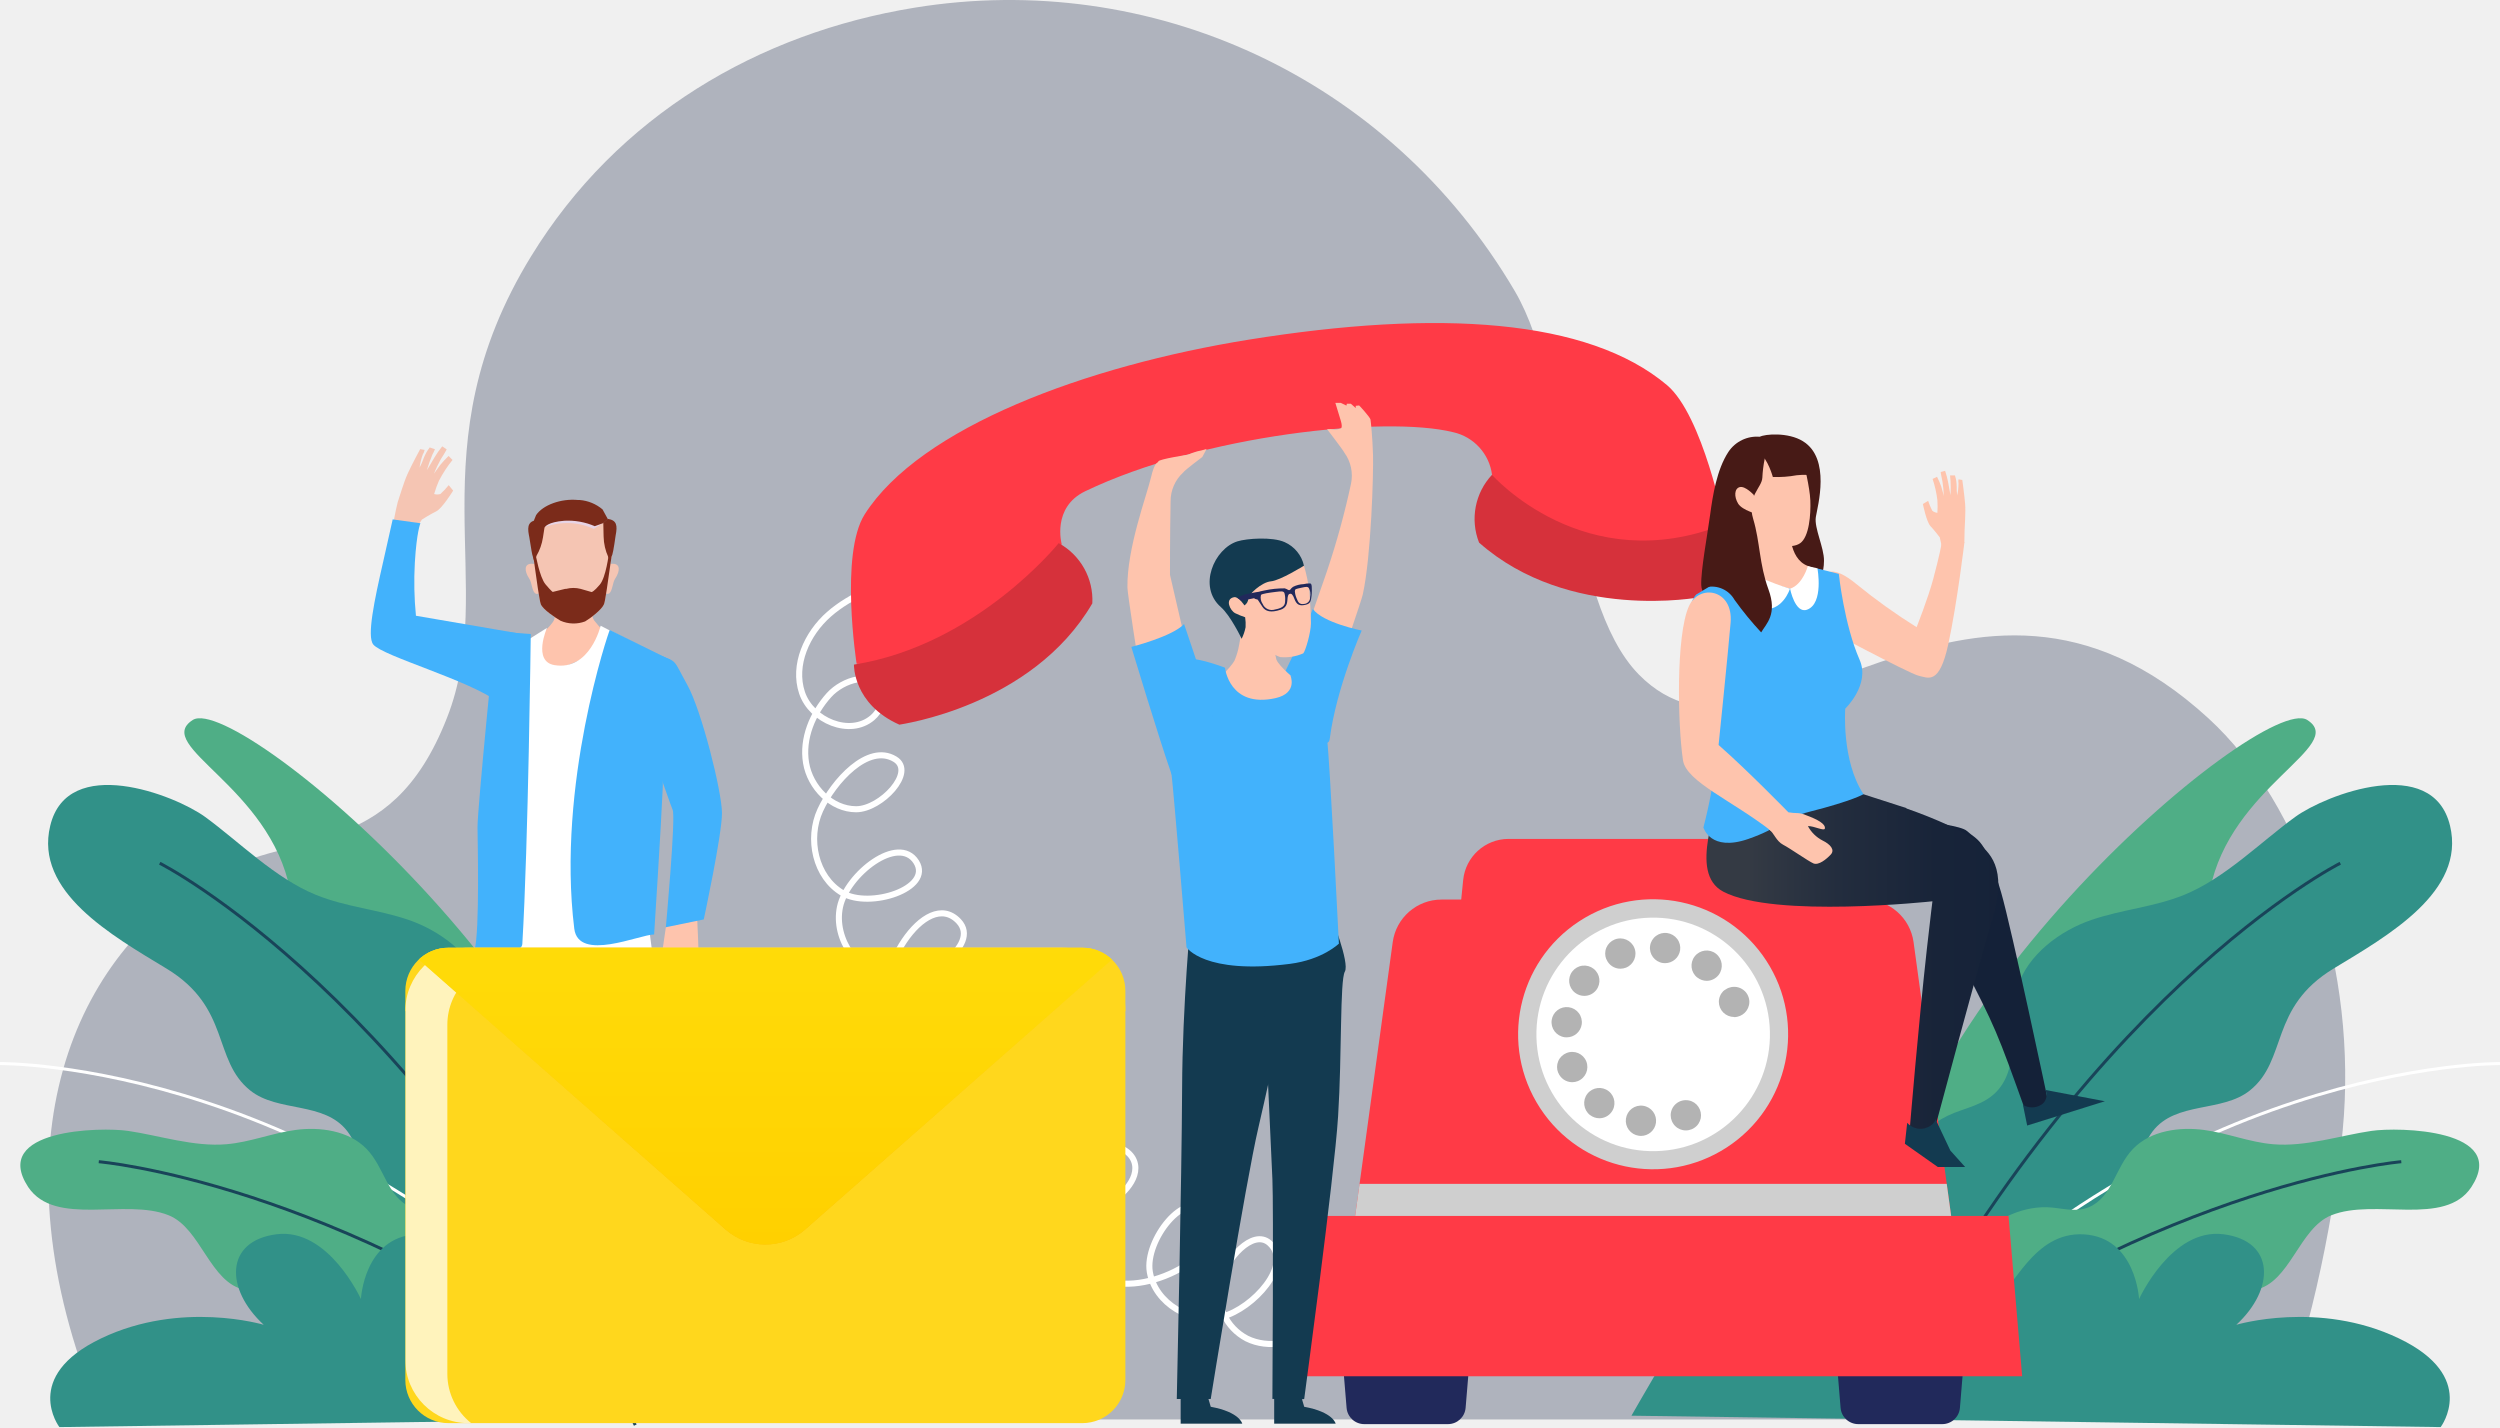
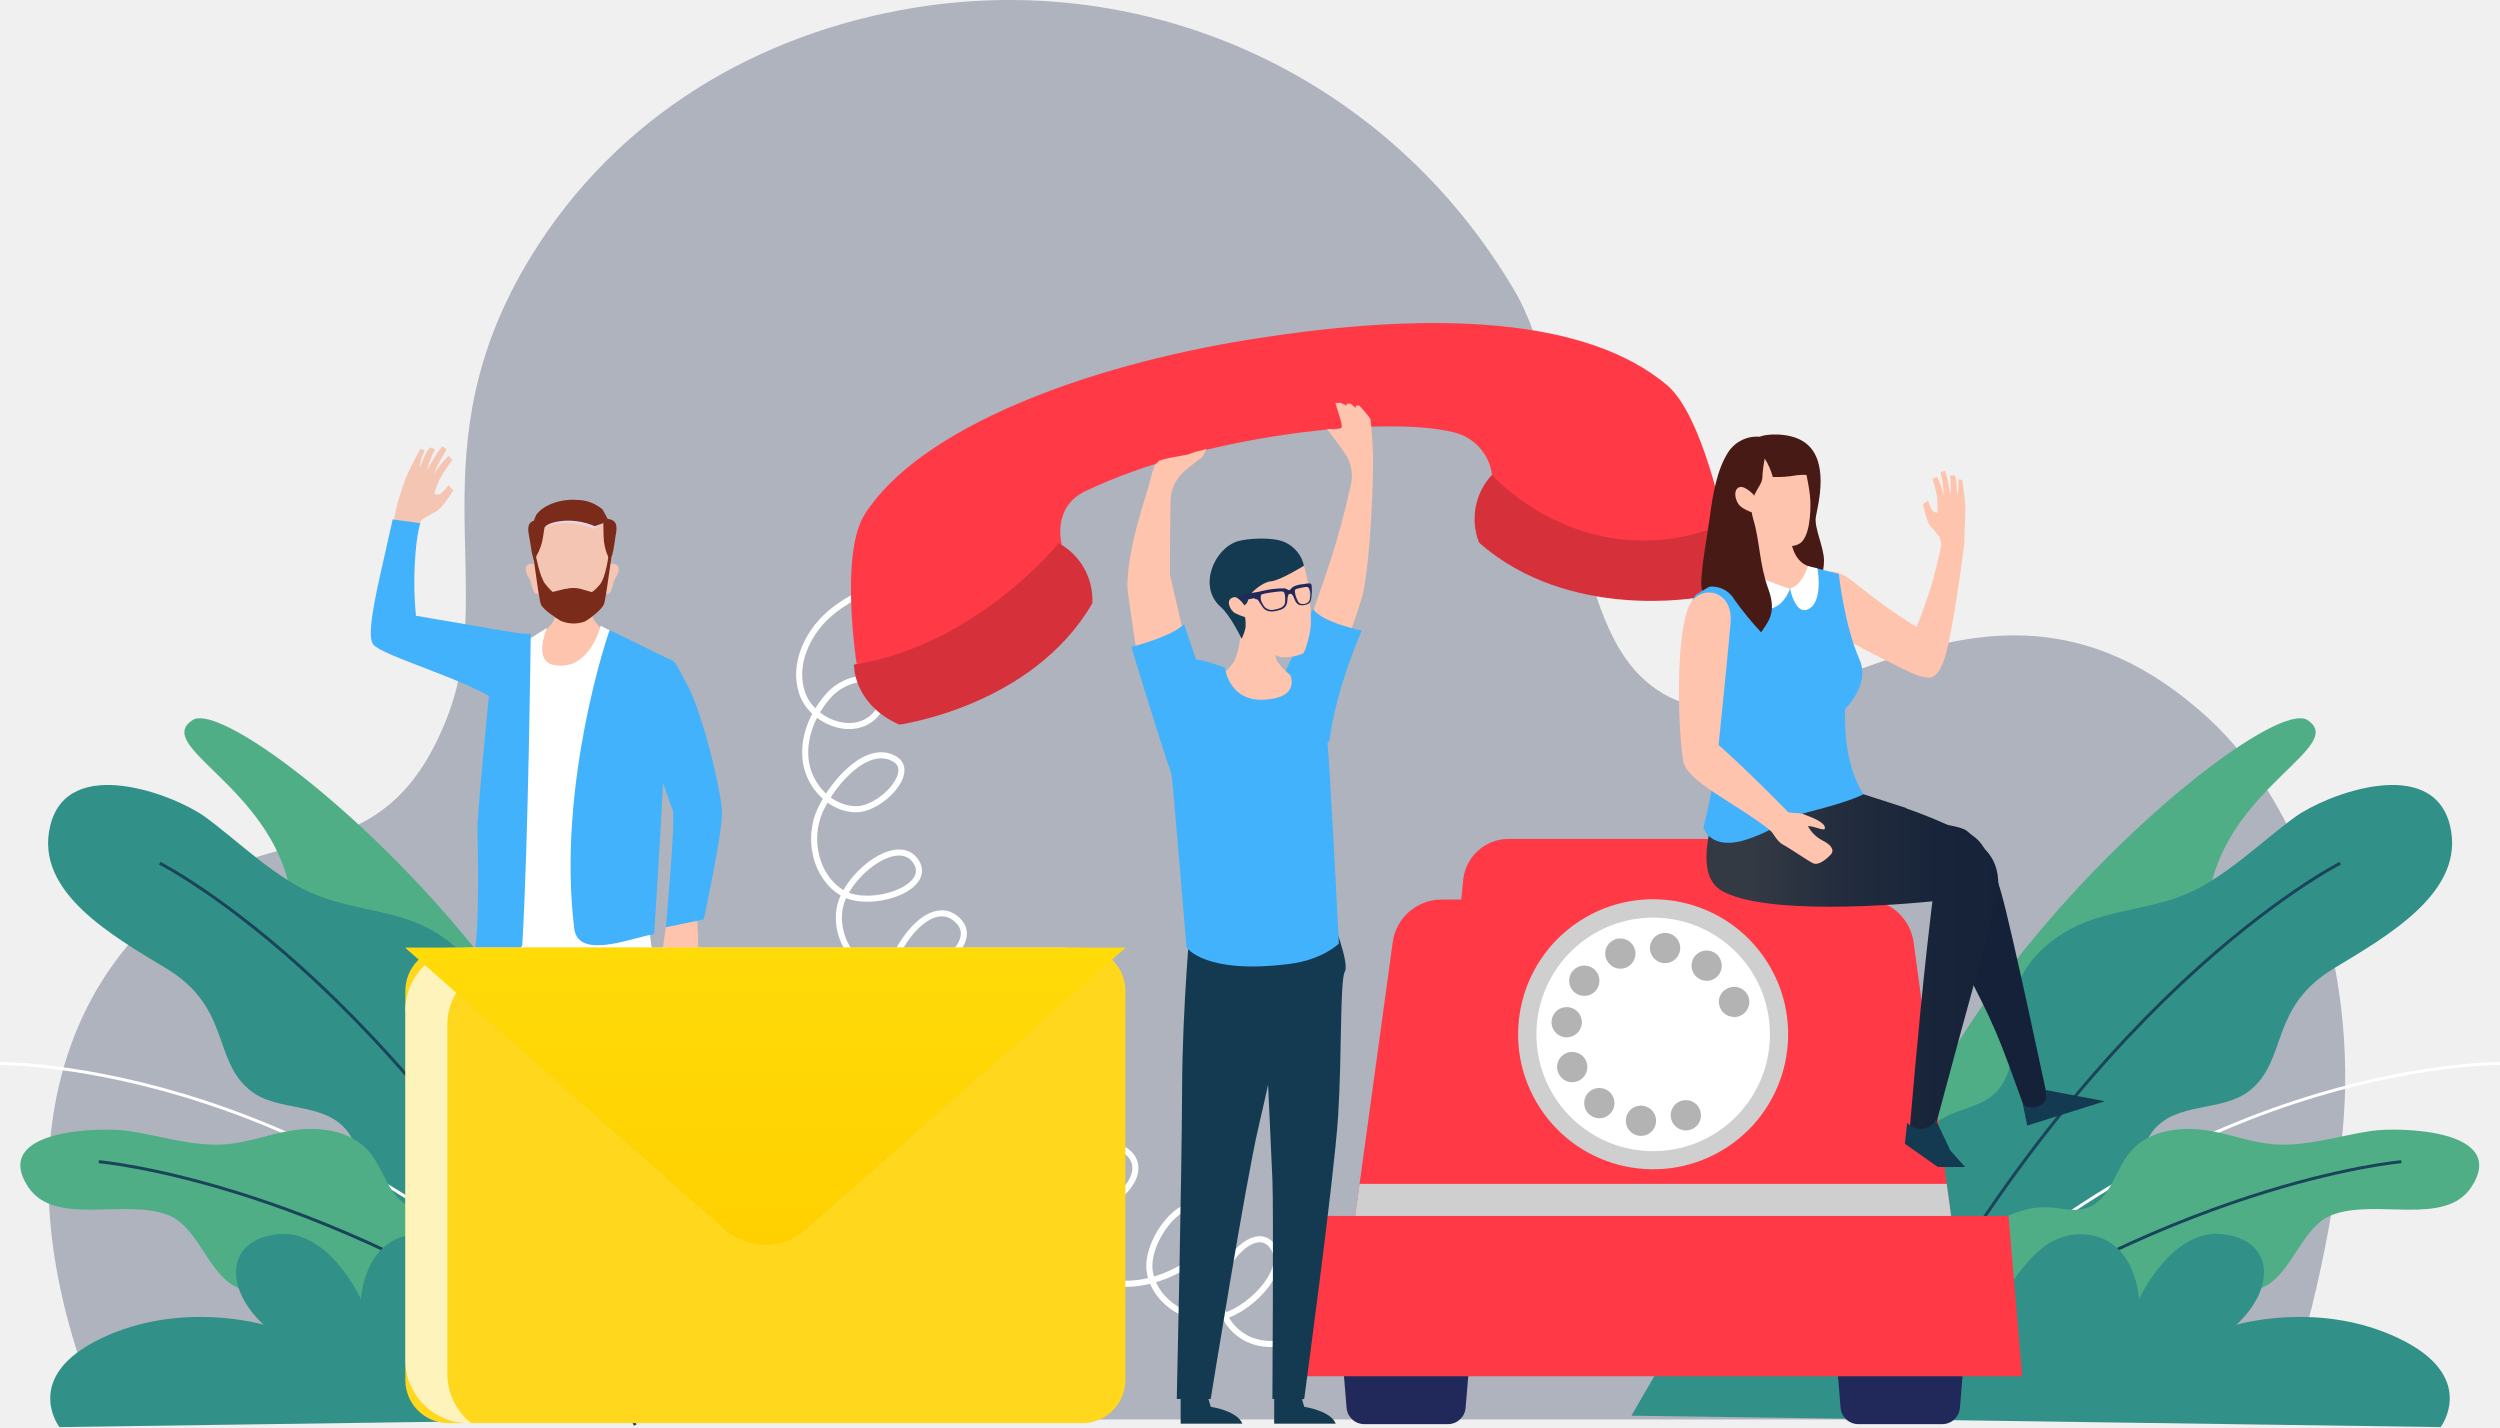
<svg xmlns="http://www.w3.org/2000/svg" xmlns:xlink="http://www.w3.org/1999/xlink" width="824.011" height="470.378" viewBox="0 0 824.011 470.378">
  <defs>
-     <clipPath id="clip-path">
+     <clipPath id="clipPath">
      <rect id="Rectangle_1181" data-name="Rectangle 1181" width="237.33" height="156.699" rx="14.22" fill="none" />
    </clipPath>
    <radialGradient id="radial-gradient" cx="0.109" cy="0.359" r="0.627" gradientTransform="translate(0.159) scale(0.683 1)" gradientUnits="objectBoundingBox">
      <stop offset="0" stop-color="#fff" />
      <stop offset="1" stop-color="#fff" stopOpacity="0" />
    </radialGradient>
    <linearGradient id="linear-gradient" x1="0.5" x2="0.5" y2="1" gradientUnits="objectBoundingBox">
      <stop offset="0" stop-color="#ffd71d" />
      <stop offset="1" stop-color="#feb200" />
    </linearGradient>
    <linearGradient id="linear-gradient-2" x1="-0.694" y1="0.5" x2="0.308" y2="0.5" gradientUnits="objectBoundingBox">
      <stop offset="0" stop-color="#343a44" />
      <stop offset="0.3" stop-color="#232d3e" />
      <stop offset="0.64" stop-color="#182439" />
      <stop offset="1" stop-color="#142138" />
    </linearGradient>
    <linearGradient id="linear-gradient-3" x1="0.15" y1="0.499" x2="1.15" y2="0.499" xlink:href="#linear-gradient-2" />
  </defs>
  <g id="Group_1303" data-name="Group 1303" transform="translate(-493.881 -339.334)">
    <path id="Path_2545" data-name="Path 2545" d="M83.919,290.836c-44.995,28.3-68.552,92.051-32.17,177.025H768.388c12.166-30.781,19.434-71.228,21.729-95.3,4.986-52.511-12.868-107.069-44.337-135.876-79.636-72.91-145.834,28.368-187.714-14.418-24.172-24.713-21.934-94.04-40.783-126.24C475.55,24.977,396.966-10.059,319.479,2.516,267.934,10.881,221.418,38.167,193.05,84.4c-38.853,63.229-10.558,108.517-27.784,152.224C146.213,285.265,113.984,271.987,83.919,290.836Z" transform="translate(475.931 339.336)" fill="#afb3bd" />
    <path id="Path_2546" data-name="Path 2546" d="M111.848,132.873c-.1.409,6.536-3.729,6.536-3.729l2.808-4.387s2.749-1.769,4.723-2.72,5.586-6.844,5.586-6.844l-1.462-1.8a23.907,23.907,0,0,1-2.749,2.925,3.539,3.539,0,0,1-2.062,0,36.453,36.453,0,0,1,1.594-4.387,40.489,40.489,0,0,1,4.46-6.829l-1.272-1.331a34.521,34.521,0,0,0-2.734,2.925c-.731.965-2.12,2.925-2.12,2.925a40.577,40.577,0,0,1,2.34-4.884c.907-1.331,1.872-3.129,1.872-3.129L127.9,100.6a33.172,33.172,0,0,0-2.574,3.685c-.877,1.579-2.5,4.182-2.5,4.182a51.071,51.071,0,0,1,1.842-5.162,16.8,16.8,0,0,0,.834-1.74l-1.725-.6a14.112,14.112,0,0,0-2.033,3.656,21.088,21.088,0,0,1-1.316,3.012,19.933,19.933,0,0,1,1.082-4.387,3.832,3.832,0,0,0,.585-1.462l-1.462-.263s-2.691,4.957-4.094,8.028-2.53,7.224-3.319,9.461a86.578,86.578,0,0,0-1.842,9.9Z" transform="translate(511.743 385.844)" fill="#f5c5b3" />
    <path id="Path_2547" data-name="Path 2547" d="M155.525,154.68l-34.071-5.849a113.459,113.459,0,0,1-.366-17.46c.6-10.236,1.842-13.029,1.842-13.029l-9.139-1.272s-1.8,8.028-3.1,13.8c-2.925,12.8-5.484,24.786-3.29,27.447,3.173,3.875,31.527,11.7,41.222,19.01C154.457,181.732,154.121,167.709,155.525,154.68Z" transform="translate(509.523 393.458)" fill="#42b2fc" />
    <path id="Path_2548" data-name="Path 2548" d="M173.626,212.317,171.9,224.1l3.553,8.072,2.6-3.524.6-6.58,3.846.585,1.886-2.369-.161-4.943L183.6,201.92Z" transform="translate(539.721 432.683)" fill="#fec4ad" />
    <path id="Path_2549" data-name="Path 2549" d="M175,147.78c-2.617-.965-11.187-.336-11.187-.336s-.8,9.154,2.676,16.217,12.093,32.785,13.161,35.212S177.4,237.55,177.4,237.55l12.5-2.574s6.039-28,6-35.095-6.712-33.764-11.45-42.26S181.378,150.134,175,147.78Z" transform="translate(535.947 407.406)" fill="#42b2fc" />
    <path id="Path_2550" data-name="Path 2550" d="M163.856,129.7s-2.749,12.079-.585,14.886c1.258,1.638,6.61,7.5,6.61,7.5s-17.723,9.359-22.943,9.359-3.378-10.441-3.378-10.441,5.674-4.5,6.522-6.77a50.667,50.667,0,0,0,1.316-8.774Z" transform="translate(526.474 399.297)" fill="#fec4ad" />
    <path id="Path_2551" data-name="Path 2551" d="M158.856,131.355s-.19-4.387,3.48-4.285c2.354,0,2.544,2.223.7,5-.76,1.17-.848,3.817-1.8,4.679s-2.135-.57-2.5-1.3A8.774,8.774,0,0,1,158.856,131.355Z" transform="translate(533.55 398.08)" fill="#f5c5b3" />
    <path id="Path_2552" data-name="Path 2552" d="M146.9,131.355s.2-4.387-3.48-4.285c-2.354,0-2.53,2.223-.7,5,.775,1.17.848,3.817,1.813,4.679s2.135-.57,2.486-1.3a8.773,8.773,0,0,0-.117-4.094Z" transform="translate(525.661 398.08)" fill="#f5c5b3" />
    <path id="Path_2553" data-name="Path 2553" d="M169.922,126.113a42.614,42.614,0,0,1-.746,4.475c-.088.512-.19,1.1-.278,1.769-.76,5.279-1.725,12.459-2.15,13.526-.687,1.769-4.46,4.65-6.244,5.7a10.763,10.763,0,0,1-8.086-.219c-1.784-1.053-5.849-3.714-6.522-5.484-.424-1.1-1.462-8.481-2.193-13.848-.088-.614-.175-1.141-.263-1.609a42.713,42.713,0,0,1-.717-4.314c-.278-4.46,4.738-10.953,13.6-10.953C166.793,115.16,170.2,121.653,169.922,126.113Z" transform="translate(526.228 392.575)" fill="#f5c5b3" />
    <path id="Path_2554" data-name="Path 2554" d="M145.75,119.994a21.159,21.159,0,0,1,16.217.585l3.129-1.989a25.619,25.619,0,0,0-11.1-2.34C147.446,116.309,145.75,119.994,145.75,119.994Z" transform="translate(527.633 393.078)" fill="#e8d4e5" />
    <path id="Path_2555" data-name="Path 2555" d="M168.946,126.1c-.088.512-.19,1.1-.278,1.769-.76,5.279-1.725,12.459-2.15,13.526-.687,1.769-4.46,4.65-6.244,5.7a10.763,10.763,0,0,1-8.086-.219c-1.784-1.053-5.849-3.714-6.522-5.484-.424-1.1-1.462-8.481-2.193-13.848-.088-.614-.175-1.141-.263-1.608l.731-1.067s1.3,7.648,3.3,10.017,2.369,2.486,2.369,2.486l4.094-1.009h.322a9.564,9.564,0,0,1,4.767,0l.249.073.307.088,3.085.892s.731-.1,2.72-2.486,2.925-10.017,2.925-10.017Z" transform="translate(526.458 397.064)" fill="#7b2b1a" />
    <path id="Path_2556" data-name="Path 2556" d="M163.045,122.434c0,.146-.76,5.352-1.053,6.185-.453,1.258-.79,2.164-.79,2.164l-.541-1.155a17.3,17.3,0,0,1-1.579-6.887l-.1-4.475,1.462-1.316C163.4,117.389,163.718,119.085,163.045,122.434Z" transform="translate(533.749 393.402)" fill="#7b2b1a" />
    <path id="Path_2557" data-name="Path 2557" d="M147.632,118.393h0L146.915,123a17.224,17.224,0,0,1-2.135,6.054v.1l-.8,1.462s-.249-.819-.585-1.974c-.234-.848-.848-5.206-.994-5.849a3.584,3.584,0,0,0-.117-.57c-.629-3.261,0-4.635,2.925-5.074Z" transform="translate(525.926 393.495)" fill="#7b2b1a" />
    <path id="Path_2558" data-name="Path 2558" d="M167.827,119.015l-1.462,1.316-2.837,1.024a22.285,22.285,0,0,0-9.973-1.8c-5.674.439-6.449,2.076-6.536,2.179h0l-.585-.132-2.793-.6-.57-.132a18.605,18.605,0,0,1,1.111-3.159c2.237-3.363,8.306-5.542,13.833-4.986h.556a13.307,13.307,0,0,1,7.516,3.1Z" transform="translate(526.394 391.411)" fill="#7b2b1a" />
    <path id="Path_2559" data-name="Path 2559" d="M176.167,312.84v11.055H154.92s.79-3.992,10.865-5.849l1.462-5.206Z" transform="translate(531.872 483.961)" fill="#133a50" />
    <path id="Path_2560" data-name="Path 2560" d="M154.072,312.84v11.055H132.81s.8-3.992,10.879-5.849l1.462-5.206Z" transform="translate(521.65 483.961)" fill="#133a50" />
    <path id="Path_2561" data-name="Path 2561" d="M179.362,200.29s2.925,35.607,3.071,64.648S184.26,367.4,184.26,367.4h-11.7s-12.093-70.512-16.48-89.2-15.822-77.575-15.822-77.575Z" transform="translate(525.094 431.93)" fill="#133a50" />
    <path id="Path_2562" data-name="Path 2562" d="M158.413,238.483s-2.208,44.249-2.647,52.964,0,75.864,0,75.864-10.982.307-10.982,0-10.368-71.506-11.7-92.972-.556-46.925-2.34-49.893,4.811-24.055,4.811-24.055l15.559,4.138Z" transform="translate(520.555 431.976)" fill="#133a50" />
    <path id="Path_2563" data-name="Path 2563" d="M152.3,141.742s-4.869,11.055,2.471,12.283c11.7,1.93,15.208-12.985,15.208-12.985l12.854,6.624s-.249,80.017,4.811,104.451c2.925,14.184-45.872,7.428-53.037-5.162-6.2-10.894,11.7-101.439,11.7-101.439Z" transform="translate(521.876 404.539)" fill="#fff" />
    <path id="Path_2564" data-name="Path 2564" d="M164.522,142c-.351.483-17.547,50.946-11.7,98.441,1.375,11.07,21.569,1.916,26.321,1.916,0,0,2.3-35.446,2.851-48.621s-5.718-17.547-5.162-23.967,7.575-17.957,7.575-17.957Z" transform="translate(530.341 404.983)" fill="#42b2fc" />
    <path id="Path_2565" data-name="Path 2565" d="M145.709,245.309c1.974-33.019,2.778-102.126,2.778-102.126l-11.7-.863s-5.849,57.965-5.849,64.546c0,2.632.79,34.452-.98,40.418C133.879,247.868,145.475,249.287,145.709,245.309Z" transform="translate(520.332 405.131)" fill="#42b2fc" />
    <path id="Path_2566" data-name="Path 2566" d="M238.768,129.7c-9.154,3.129-18.542,6.419-25.809,12.8s-11.947,16.714-8.876,25.883,15.793,14.506,23.163,8.247c2.647-2.237,4.284-6.1,2.925-9.271-2.808-6.259-12.6-3.334-17.2,1.784-5.44,6.054-8.905,14.345-7.56,22.373s8.364,15.252,16.509,15.252,19.756-12.3,12.78-16.509c-8.847-5.352-20.238,7.311-24.6,16.772s-1.623,22.081,7.311,27.359,29.787-1.462,24.318-10.236c-5.849-9.286-22.87,4.094-25.137,14.8s6.1,22.417,16.963,23.733,29.655-11.04,22.139-19.01c-10.85-11.464-28.953,17.752-23.733,32.668s26.818,20.838,38.926,10.7c2.267-1.9,4.314-4.621,3.89-7.56-.687-4.869-7.311-6.244-12.049-4.679-12.2,4.065-17.708,21.145-10.236,31.585s25.458,10.631,33.179.351a8.774,8.774,0,0,0,2.135-6.96c-.76-3.422-4.811-5.352-8.247-4.709a13.468,13.468,0,0,0-8.174,6.142c-6.96,10.309-4.621,25.795,5.089,33.633s25.327,6.712,33.881-2.31c2.237-2.354,4.08-5.513,3.48-8.7-.673-3.685-4.606-6.156-8.364-6.054a14.623,14.623,0,0,0-9.783,4.928c-10.909,11.347-6.244,33.3,8.35,39.2s43.532-10.368,33.282-22.329c-6.844-7.984-20.34,9.286-18.615,19.668s13.658,17.43,23.835,14.769,23.5-17.226,15.647-24.245c-5.557-4.943-14.623,5.513-16.275,12.751a17.065,17.065,0,0,0,8.774,18.7c7.18,3.539,15.983,1.462,22.9-2.632s12.649-9.827,19.3-14.287a60.451,60.451,0,0,1,46.135-8.642" transform="translate(554.156 399.297)" fill="none" stroke="#fff" stroke-miterlimit="10" stroke-width="2" />
    <path id="Path_2567" data-name="Path 2567" d="M587.994,162.458c-14.813-9.446-146.843,101.849-142,189.791,0,0,25.707-34.715,48.109-51.633s24.581-34.627,24.537-52.16,33.472-10.236,37.245-29.743C562.55,184.29,601.33,170.969,587.994,162.458Z" transform="translate(666.371 414.18)" fill="#4fae86" />
    <path id="Path_2568" data-name="Path 2568" d="M597.039,237.438c-21.32,12.912-15.047,30.138-27.623,40.2-9.154,7.311-24.406,3.495-32.024,13.453-8.569,11.23,1.185,26.672,1.9,40.213.994,18.688-15.676,32.7-32.609,38.385-19.682,6.595-45.141,4.533-55.9-15.032-12.707-23.089-3.2-57.892,19.1-68.728,5.425-2.632,12.3-3.349,16.729-8.671,7.458-9.008,2.676-21.934,6.127-33.4,3.378-11.157,14.4-19.01,24.566-22.475s20.472-4.182,30.445-8.218c13.526-5.5,25.371-17.547,36.63-25.707,10.046-7.311,45.331-20.881,51.034,2.925C640.63,212.126,614.952,226.588,597.039,237.438Z" transform="translate(666.013 421.132)" fill="#319188" />
    <path id="Path_2569" data-name="Path 2569" d="M599.878,194.57s-87.1,43.719-156.578,184.568" transform="translate(665.367 429.285)" fill="none" stroke="#194459" stroke-miterlimit="10" stroke-width="1" />
    <path id="Path_2570" data-name="Path 2570" d="M651.387,239.73s-112.1-1.243-205.247,105.607" transform="translate(666.5 450.162)" fill="none" stroke="#fff" stroke-miterlimit="10" stroke-width="1" />
    <path id="Path_2571" data-name="Path 2571" d="M588.982,282.919c-10.689,4.27-13.585,22.285-25.093,24.566-8.364,1.667-17.3-5.747-25.473-1.9-9.227,4.387-7.6,17.328-11.362,26.16-5.206,12.2-20.677,15.661-33.706,13.731-15.12-2.223-31.381-11.845-32.39-27.783-1.185-18.82,16.085-37.815,34.261-37.42,4.387.088,9.212,1.886,13.819,0,7.779-3.29,8.657-13.073,14.55-19.215s15.529-7.311,23.4-6.259,14.93,4.036,22.783,4.709c10.7.936,22.358-2.925,32.375-4.387,8.949-1.331,45.507-.629,32.975,18.513C626.416,286.852,603.21,277.186,588.982,282.919Z" transform="translate(673.324 456.969)" fill="#4fae86" />
    <path id="Path_2572" data-name="Path 2572" d="M617.5,261.85s-77.867,6.624-168.427,73.714" transform="translate(667.854 460.388)" fill="none" stroke="#194459" stroke-miterlimit="10" stroke-width="1" />
    <path id="Path_2573" data-name="Path 2573" d="M390.73,338.052s17.723-31.015,20.6-34.218c18.235-20.18,42.406-20.4,67.031-15.31,7.121,1.462,25.97,11.391,32.814,10.017,5.337-1.068,11.7-21.32,28.778-20.253s18.089,21.32,18.089,21.32,10.7-23.528,27.784-21.364,17.065,18.059,4.27,29.845c0,0,27.184-8.16,53.564,4.475s13.789,29.246,13.789,29.246Z" transform="translate(640.884 467.902)" fill="#319188" />
    <path id="Path_2574" data-name="Path 2574" d="M67.326,162.458c14.813-9.446,146.843,101.849,142,189.791,0,0-25.707-34.715-48.109-51.633s-24.6-34.627-24.552-52.16-33.457-10.236-37.23-29.743C92.755,184.29,53.99,170.969,67.326,162.458Z" transform="translate(490.097 414.18)" fill="#4fae86" />
    <path id="Path_2575" data-name="Path 2575" d="M72.84,237.438c21.335,12.912,15.062,30.138,27.637,40.2,9.139,7.311,24.406,3.495,32.01,13.453,8.584,11.23-1.17,26.672-1.886,40.213-.994,18.688,15.676,32.7,32.609,38.385,19.668,6.595,45.126,4.533,55.9-15.032C231.82,331.566,222.3,296.763,200,285.928c-5.41-2.632-12.283-3.349-16.714-8.671-7.472-9.008-2.676-21.934-6.127-33.4-3.378-11.157-14.4-19.01-24.567-22.475s-20.472-4.182-30.445-8.218c-13.526-5.5-25.371-17.547-36.557-25.707-10.046-7.311-45.331-20.881-51.049,2.925C29.249,212.126,54.927,226.588,72.84,237.438Z" transform="translate(475.896 421.132)" fill="#319188" />
    <path id="Path_2576" data-name="Path 2576" d="M59,194.57s87.182,43.869,156.743,185.2" transform="translate(487.529 429.285)" fill="none" stroke="#194459" stroke-miterlimit="10" stroke-width="1" />
    <path id="Path_2577" data-name="Path 2577" d="M23,239.73s112.114-1.243,205.262,105.607" transform="translate(470.887 450.162)" fill="none" stroke="#fff" stroke-miterlimit="10" stroke-width="1" />
    <path id="Path_2578" data-name="Path 2578" d="M76.446,282.919c10.689,4.27,13.585,22.285,25.093,24.566,8.364,1.667,17.3-5.747,25.473-1.9,9.212,4.387,7.589,17.328,11.362,26.16,5.206,12.2,20.662,15.661,33.633,13.731,15.135-2.223,31.381-11.845,32.4-27.783,1.184-18.82-16.085-37.815-34.261-37.42-4.387.088-9.212,1.886-13.819,0-7.794-3.29-8.671-13.073-14.623-19.215s-15.53-7.311-23.4-6.259-14.93,4.036-22.783,4.709c-10.7.936-22.358-2.925-32.39-4.387-8.949-1.331-45.492-.629-32.96,18.513C39.04,286.852,62.232,277.186,76.446,282.919Z" transform="translate(473.007 456.969)" fill="#4fae86" />
    <path id="Path_2579" data-name="Path 2579" d="M45.26,261.85s77.867,6.624,168.412,73.714" transform="translate(481.177 460.388)" fill="none" stroke="#194459" stroke-miterlimit="10" stroke-width="1" />
    <path id="Path_2580" data-name="Path 2580" d="M304.055,338.052s-17.723-31.015-20.618-34.218c-18.22-20.18-42.406-20.4-67.017-15.31-7.121,1.462-25.985,11.391-32.814,10.017-5.337-1.068-11.7-21.32-28.792-20.253s-18.089,21.32-18.089,21.32-10.689-23.528-27.784-21.364-17.05,18.059-4.255,29.845c0,0-27.184-8.16-53.578,4.475S37.333,341.81,37.333,341.81Z" transform="translate(476.119 467.902)" fill="#319188" />
    <path id="Path_2581" data-name="Path 2581" d="M360.517,329.58H332.938a5.849,5.849,0,0,1-5.849-5.367l-1.8-21.773h42.845l-1.813,21.773A5.849,5.849,0,0,1,360.517,329.58Z" transform="translate(610.632 479.153)" fill="#21295b" />
    <path id="Path_2582" data-name="Path 2582" d="M471.867,329.58H444.288a5.849,5.849,0,0,1-5.849-5.367l-1.8-21.773h42.933l-1.8,21.773A5.849,5.849,0,0,1,471.867,329.58Z" transform="translate(662.109 479.153)" fill="#21295b" />
    <path id="Path_2583" data-name="Path 2583" d="M527.218,319.889H327.25L341.39,216.8a16.231,16.231,0,0,1,16.085-14.038h139.5A16.261,16.261,0,0,1,513.063,216.8Z" transform="translate(611.539 433.072)" fill="#ff3a46" />
    <path id="Path_2584" data-name="Path 2584" d="M491.7,306.2h-146l10.382-103.559A15.047,15.047,0,0,1,371,189.09h95.341a15.062,15.062,0,0,1,14.989,13.558Z" transform="translate(620.067 426.752)" fill="#ff3a46" />
    <path id="Path_2585" data-name="Path 2585" d="M330.452,266.85l-3.2,23.411H527.218L524,266.85Z" transform="translate(611.539 462.7)" fill="#cfcfcf" />
    <path id="Path_2586" data-name="Path 2586" d="M555.7,326.917H312.45l4.5-52.847H551.2Z" transform="translate(604.696 466.038)" fill="#ff3a46" />
    <circle id="Ellipse_898" data-name="Ellipse 898" cx="44.497" cy="44.497" r="44.497" transform="translate(977.189 667.224) rotate(-33.07)" fill="#cfcfcf" />
    <circle id="Ellipse_899" data-name="Ellipse 899" cx="38.487" cy="38.487" r="38.487" transform="translate(999.397 642.699) rotate(-1.34)" fill="#fff" />
    <path id="Path_2587" data-name="Path 2587" d="M404.586,257.956a4.972,4.972,0,0,1-3.539-1.462,3.423,3.423,0,0,1-.614-.76,4.125,4.125,0,0,1-.468-.863,6.729,6.729,0,0,1-.293-.921,5.731,5.731,0,0,1-.1-.994,5,5,0,0,1,5.981-4.884,4.3,4.3,0,0,1,.936.278,6.852,6.852,0,0,1,.863.453,6.439,6.439,0,0,1,.76.629,5.089,5.089,0,0,1,1.462,3.524,7.626,7.626,0,0,1-.088.994,6.747,6.747,0,0,1-.293.921,6.054,6.054,0,0,1-.453.863,4.576,4.576,0,0,1-.629.76,4.389,4.389,0,0,1-.76.614,3.785,3.785,0,0,1-.863.468,5.275,5.275,0,0,1-.936.278A4.387,4.387,0,0,1,404.586,257.956Z" transform="translate(644.971 453.973)" fill="#b3b3b3" />
    <path id="Path_2588" data-name="Path 2588" d="M401.485,277.138h0a4.986,4.986,0,0,1-4.241-5.645h0a4.972,4.972,0,0,1,5.644-4.241h0a4.986,4.986,0,0,1,4.241,5.644h0a5,5,0,0,1-4.943,4.3h0a3.8,3.8,0,0,1-.7-.059ZM385.4,270.324h0a5.016,5.016,0,0,1-.863-7.034h0a5,5,0,0,1,7-.848h0a4.986,4.986,0,0,1,.863,7h0a4.957,4.957,0,0,1-3.948,1.93h0a5,5,0,0,1-3.027-1.053Zm-10.5-13.965a4.972,4.972,0,0,1,2.764-6.493h0a5,5,0,0,1,6.507,2.749h0a5.016,5.016,0,0,1-2.778,6.507h0a4.958,4.958,0,0,1-1.872.366h0a4.972,4.972,0,0,1-4.592-3.129Zm2.12-11.7a4.986,4.986,0,0,1-4.255-5.644h0a4.986,4.986,0,0,1,5.644-4.241h0a4.987,4.987,0,0,1,4.255,5.644h0a5,5,0,0,1-4.943,4.285h0a5.484,5.484,0,0,1-.673-.029Zm3.422-14.681a5,5,0,0,1-.877-7h0a4.987,4.987,0,0,1,7.019-.877h0a5,5,0,0,1,.863,7.019h0a4.986,4.986,0,0,1-3.934,1.916h0A4.943,4.943,0,0,1,380.443,229.979Zm40.33-4.972a4.986,4.986,0,0,1-.863-7h0a4.986,4.986,0,0,1,7-.877h0a5.016,5.016,0,0,1,.877,7.019h0a5.03,5.03,0,0,1-3.948,1.93h0a5.059,5.059,0,0,1-3.027-1.068Zm-30.006-6.039a4.986,4.986,0,0,1,2.749-6.507h0a5,5,0,0,1,6.507,2.764h0a5,5,0,0,1-2.764,6.507h0a5.177,5.177,0,0,1-1.872.351h0a4.957,4.957,0,0,1-4.577-3.115Zm18.673,1.243a5,5,0,0,1-4.241-5.644h0a4.986,4.986,0,0,1,5.644-4.241h0a4.986,4.986,0,0,1,4.255,5.644h0a5.016,5.016,0,0,1-4.943,4.284h0Z" transform="translate(632.557 436.546)" fill="#b3b3b3" />
    <path id="Path_2589" data-name="Path 2589" d="M415.431,232.375a5.267,5.267,0,0,1-.965-.1,5.117,5.117,0,0,1-.95-.292,4.723,4.723,0,0,1-.848-.453,5.389,5.389,0,0,1-.775-.629,5.03,5.03,0,0,1-1.462-3.524,4.458,4.458,0,0,1,.1-.98,4.389,4.389,0,0,1,.293-.936,4.852,4.852,0,0,1,.453-.863,5.175,5.175,0,0,1,.614-.76,4.475,4.475,0,0,1,.833-.57,4.386,4.386,0,0,1,.848-.468,5.09,5.09,0,0,1,.95-.278,5.03,5.03,0,0,1,4.489,1.36,3.862,3.862,0,0,1,.629.76,4.051,4.051,0,0,1,.453.863,4.386,4.386,0,0,1,.293.936,4.471,4.471,0,0,1,.1.98,5.045,5.045,0,0,1-5,5Z" transform="translate(649.992 442.163)" fill="#b3b3b3" />
    <path id="Path_2590" data-name="Path 2590" d="M356.847,129.373A21.32,21.32,0,0,1,361.132,107s36.192,23.4,76.639,16.831c0,0,4.387,12.2-8,23.5C429.771,147.388,386.473,155.592,356.847,129.373Z" transform="translate(624.538 388.803)" fill="#d6313b" />
    <path id="Path_2591" data-name="Path 2591" d="M483.788,93.282c-26.043-21.934-75.381-25.049-137.821-15-53.7,8.642-108.37,28.924-126.62,57.57-8.32,13.044-2.676,49.279-2.676,49.279,49.469,3.1,67.587-39.482,67.587-39.482s-3.319-12.064,7.765-17.4c38.78-18.6,98.895-24.976,121.253-19.463a16.553,16.553,0,0,1,12.839,14.082s30.547,34.686,76.536,16.231C502.652,139.1,495.6,103.255,483.788,93.282Z" transform="translate(559.554 372.997)" fill="#ff3a46" />
    <path id="Path_2592" data-name="Path 2592" d="M294.049,142.278a21.364,21.364,0,0,0-11.084-19.858s-26.994,33.633-67.485,40.038c0,0-.38,12.985,14.974,19.8C230.454,182.184,274.147,176.393,294.049,142.278Z" transform="translate(559.868 395.931)" fill="#d6313b" />
-     <g id="Group_1302" data-name="Group 1302" transform="translate(627.481 651.712)" clip-path="url(#clip-path)">
+     <g id="Group_1302" data-name="Group 1302" transform="translate(627.481 651.712)" clipPath="url(#clipPath)">
      <rect id="Rectangle_1180" data-name="Rectangle 1180" width="237.33" height="156.699" rx="14.22" fill="#ffd71d" />
      <path id="Path_2593" data-name="Path 2593" d="M351.69,234.414A20.794,20.794,0,0,0,330.9,213.62H135.154a20.794,20.794,0,0,0-20.794,20.794l107.683,87.255a17.357,17.357,0,0,0,21.832,0Z" transform="translate(-114.36 -213.62)" fill="#ffd71d" />
      <path id="Path_2594" data-name="Path 2594" d="M128.208,354.165V239.039A20.808,20.808,0,0,1,149,218.231H343.823A20.692,20.692,0,0,0,330.9,213.61H135.154A20.794,20.794,0,0,0,114.36,234.4V349.515a20.794,20.794,0,0,0,20.794,20.809h.921a20.706,20.706,0,0,1-7.867-16.158Z" transform="translate(-114.36 -213.625)" opacity="0.7" fill="url(#radial-gradient)" />
      <path id="Path_2595" data-name="Path 2595" d="M219.908,306.5,114.36,213.62H351.69L246.142,306.5a19.858,19.858,0,0,1-26.233,0Z" transform="translate(-114.36 -213.62)" fill="url(#linear-gradient)" />
      <path id="Path_2596" data-name="Path 2596" d="M219.908,306.5,114.36,213.62H351.69L246.142,306.5a19.858,19.858,0,0,1-26.233,0Z" transform="translate(-114.36 -213.62)" fill="#fd0" opacity="0.7" />
    </g>
    <path id="Path_2597" data-name="Path 2597" d="M328.942,175.608s6.756-19.492,7.224-21.642c2.793-12.663,3.553-40.125,3.378-45.974s-.716-10.967-.834-11.7-3.729-4.694-3.743-4.635a7.546,7.546,0,0,1-1.126.117v.731l-1.608-1.418h-1.316l-.132.614-1.857-.892h-1.8s1.155,3.7,1.813,5.952,0,2.442,0,2.442a4.84,4.84,0,0,1-2,.38,14.111,14.111,0,0,0-2.544-.117s5.44,7.092,5.7,7.75a12.9,12.9,0,0,1,2.193,10.236,263.207,263.207,0,0,1-7.779,28.383c.175-.395-7.311,21.042-7.311,21.042Z" transform="translate(606.892 381.318)" fill="#fec4ad" />
    <path id="Path_2598" data-name="Path 2598" d="M328.027,179.93c2.091-16.407,10.5-35.563,10.5-35.563s-12.839-2.544-16.085-7.107c0,0-4.387,10.806-6.975,16.173-2.808,5.937-6.756,12.415-1.8,15.939S327.31,185.647,328.027,179.93Z" transform="translate(604.167 402.791)" fill="#42b2fc" />
    <path id="Path_2599" data-name="Path 2599" d="M289.12,313.69v10.543h20.3s-.76-3.817-10.382-5.571l-1.462-4.972Z" transform="translate(593.911 484.353)" fill="#133a50" />
    <path id="Path_2600" data-name="Path 2600" d="M310.2,313.69v10.543h20.267s-.76-3.817-10.368-5.571l-1.462-4.972Z" transform="translate(603.656 484.353)" fill="#133a50" />
    <path id="Path_2601" data-name="Path 2601" d="M292.929,206.33S290.092,235.8,290,263.505s-1.755,102.229-1.755,102.229h11.187s11.537-71.755,15.734-89.565,15.12-69.517,15.12-69.517Z" transform="translate(593.509 434.722)" fill="#133a50" />
    <path id="Path_2602" data-name="Path 2602" d="M306.3,139.48s-.731,5.644-1.316,8.511a23.224,23.224,0,0,1-1.535,5.264c-.965,1.945-6.917,7.852-6.917,7.852s18.556,9.8,24,9.8,3.553-10.938,3.553-10.938-5.952-4.694-6.844-7.077a53.928,53.928,0,0,1-1.375-9.242Z" transform="translate(597.336 403.818)" fill="#fec4ad" />
    <path id="Path_2603" data-name="Path 2603" d="M308.08,238.44s2.106,46.706,2.515,55.011,0,72.383,0,72.383,10.485.278,10.485,0,9.885-72.72,11.172-93.206.57-44.717,2.223-47.641-4.577-18.4-4.577-18.4l-14.828-.541Z" transform="translate(602.676 434.592)" fill="#133a50" />
    <path id="Path_2604" data-name="Path 2604" d="M305.164,151.5s-15.647-6.273-18.249-1.126c-1.945,3.9-.263,28.968.6,35.958.76,6.1,4.972,57.336,4.972,57.336s5.849,9.066,34.027,5.454c10.865-1.389,16.2-6.683,16.2-6.683s-3.042-61.138-3.89-67.265a132.065,132.065,0,0,0-3.729-15.705l-8.394-5.513s2.676,5.849-4.884,7.575C306.568,164.906,305.164,151.5,305.164,151.5Z" transform="translate(592.475 407.915)" fill="#42b2fc" />
    <path id="Path_2605" data-name="Path 2605" d="M319.84,124.9c1.769.717,4.869,2.325,5.22,3.8a57.954,57.954,0,0,1,1.769,8.379c.161,2.6.541,7.531.526,10.6s-1.843,9.271-2.544,9.929a15.266,15.266,0,0,1-7.6,1.228c-1.74-.5-11.962-5.849-12.6-12.269,0,0-1.813.95-5.133-4.387-.877-1.462,2.12-11.874,2.53-13.746.98-4.518,12.152-.95,14.623-1.667a5.469,5.469,0,0,0,3.217-1.872Z" transform="translate(598.622 397.077)" fill="#fec4ad" />
    <path id="Path_2606" data-name="Path 2606" d="M326.752,130.324s-7.838,4.9-10.894,5.162-7.531,4.387-7.458,5.747a2.808,2.808,0,0,1-1.287,2.193s-1.9-3.027-3.451-2.705c-3.085.614-1.272,4.387.395,5.264a26.026,26.026,0,0,0,3.3,1.345,16.329,16.329,0,0,1,.146,3.276,15.021,15.021,0,0,1-1.3,3.817s-3.612-7.6-6.858-10.455c-7.706-6.741-2.135-19.288,5.469-21.657,3.056-.951,11.479-1.579,15.573.263a11.172,11.172,0,0,1,6.361,7.75Z" transform="translate(596.931 395.455)" fill="#133a50" />
    <path id="Path_2607" data-name="Path 2607" d="M307.443,136.371c.117.307.921.366,1.067.439s.175.19,1.594,2.34c1.038,1.594,2.778,2.106,6.039,1.024,2.486-.834,2.135-2.925,2.31-3.992s.395-1.184.79-1.258.614,0,1.126.921.746,3.217,3.349,2.822c1.8-.263,2.267-.76,2.5-2.179a14.444,14.444,0,0,0,.2-3.436c0-.936-.088-1.462-.556-1.55a7.735,7.735,0,0,0-2.135.234,8.407,8.407,0,0,0-3.509.907c-.848.614-.746.98-1.185,1.067s-.541-.307-1.535-.585a30.386,30.386,0,0,0-6.683.7c-1.55.278-3.67.863-3.626,1.462A4.048,4.048,0,0,0,307.443,136.371Zm13.395-2.3c.088-.76.146-.687,2.062-1.126s2.106-.351,2.5,0a4.08,4.08,0,0,1,.468,3.1,2.106,2.106,0,0,1-1.842,2.208c-1.7.307-2.091-.541-2.559-1.711a7.092,7.092,0,0,1-.629-2.471Zm-11.172,1.243c.263-.424,2.925-.775,4.811-1.009s2.6-.322,2.925.366a7.207,7.207,0,0,1,.234,2.5c0,1.258-.292,2.369-3.334,2.925a3.276,3.276,0,0,1-4.065-1.813,3.612,3.612,0,0,1-.57-2.968Zm-6.507,1.93,4.284-.877,1.462-2.106s-1.638.234-4.387.834a8.628,8.628,0,0,0-2.588,1.214,4.285,4.285,0,0,1,1.228.936Z" transform="translate(599.833 400.128)" fill="#21295b" />
    <path id="Path_2608" data-name="Path 2608" d="M280.865,172.569s-3.7-23.47-3.743-25.663c-.2-12.97,6.376-30.4,7.706-36.089s2.237-4.782,2.5-5.527,9.7-2.193,9.7-2.193a25.359,25.359,0,0,1,3.115-1.111,22.021,22.021,0,0,0,3.085-.8l-1.418,2.661s-5.849,4.387-6.259,5.06a12.839,12.839,0,0,0-4.2,9.622c-.234,11.6-.2,24.172-.2,24.172-.088-.424,5.557,24.04,5.557,24.04Z" transform="translate(588.362 386.112)" fill="#fec4ad" />
    <path id="Path_2609" data-name="Path 2609" d="M291.161,189.885C287.183,178.582,278,148.2,278,148.2s13.555-3.407,17.387-7.545c0,0,4.562,13.57,6.463,19.2,2.106,6.244,5.279,13.161,0,16.085S293.135,195.267,291.161,189.885Z" transform="translate(588.77 404.359)" fill="#42b2fc" />
    <path id="Path_2610" data-name="Path 2610" d="M479.266,188.977c3.524,3.276,6.01,2.179,11.3,20.267,3.378,11.552,15.69,69.854,15.69,69.854l-7.311,3.188C488.99,254.5,489,254.5,477.38,231.837a100.242,100.242,0,0,1-7.984-21.773l-21.5-1.287c-13.424-5.527-8.774-25.137-8.774-25.137S475.742,185.7,479.266,188.977Z" transform="translate(662.897 424.233)" fill="url(#linear-gradient-2)" />
    <path id="Path_2611" data-name="Path 2611" d="M412.073,179.342,431.463,167l18.747,14.623,23.4,7.545-.132.073c9.4,3.261,20.136,8.013,23.4,11.07,3.524,3.276,10.455,7.926,4.855,25.926-3.568,11.494-19.156,69.751-19.156,69.751l-7.9-1.462s2.808-33.75,5.615-59c1.375-12.239,1.828-15.661,1.828-15.661s-52.16,5.688-68.962-3.188C401.4,210.4,412.073,188.744,412.073,179.342Z" transform="translate(648.699 416.54)" fill="url(#linear-gradient-3)" />
    <path id="Path_2612" data-name="Path 2612" d="M462.45,252.24s-.234,2.12-3.626,3.071a5.849,5.849,0,0,1-5.7-1.842l-.76,6.917,10.85,7.648h9.008l-4.869-5.41Z" transform="translate(669.375 455.946)" fill="#133a50" />
    <path id="Path_2613" data-name="Path 2613" d="M486.321,245.67a3.729,3.729,0,0,1-1.345,4.913,5.747,5.747,0,0,1-6,0l1.389,6.829,25.619-8.013Z" transform="translate(681.681 452.908)" fill="#133a50" />
    <path id="Path_2614" data-name="Path 2614" d="M467.241,137.618a54.786,54.786,0,0,1-4.27-5.089l-.98-4.46s-1.726-2.31-3.056-3.7-2.515-7.311-2.515-7.311l1.726-1.038a21.727,21.727,0,0,0,1.375,3.261,3.144,3.144,0,0,0,1.682.687,32.18,32.18,0,0,0,0-4.153,35.983,35.983,0,0,0-1.579-7.019l1.462-.7a31.366,31.366,0,0,1,1.389,3.217c.307,1.009.833,3.1.833,3.1a34.335,34.335,0,0,0-.439-4.738c-.336-1.375-.585-3.159-.585-3.159l1.462-.395a30.186,30.186,0,0,1,1.009,3.831c.249,1.579.775,4.226.775,4.226a43.085,43.085,0,0,0,0-4.826,15.162,15.162,0,0,1-.146-1.711h1.608a12.7,12.7,0,0,1,.57,3.641,16.77,16.77,0,0,0,.161,2.925,17.823,17.823,0,0,0,.439-3.948,3.494,3.494,0,0,1,0-1.331l1.243.2s.7,4.928.936,7.9-.146,6.741-.175,8.774-.073,3.743-.073,3.743Z" transform="translate(671.252 388.396)" fill="#fec4ad" />
    <path id="Path_2615" data-name="Path 2615" d="M445.326,135.949a193.707,193.707,0,0,0,19.946,14.287s3.729-9.329,5.5-15.939c2.12-7.882,2.734-11.523,2.734-11.523l7.545-.614s-2.4,20.18-5.367,33.867c-2.925,13.307-6.507,10.938-9.695,10.236s-33.209-16.787-33.209-16.787L436,132.338S438.176,130.086,445.326,135.949Z" transform="translate(660.324 395.811)" fill="#fec4ad" />
    <path id="Path_2616" data-name="Path 2616" d="M419.66,98.692c1.608-.921,9.359-1.565,14.213,1.462,9.286,5.718,4.84,21.379,4.255,24.991s2.749,10.1,2.691,14.418-1.082,5.849-4.3,10.046a7.953,7.953,0,0,0-1.2,3.319,30.709,30.709,0,0,1-4.314-12.722c-.76-7.414-2.34-5.688-6.054-13.833s-3.861-20.472-3.861-20.472Z" transform="translate(654.259 384.608)" fill="#471a16" />
    <path id="Path_2617" data-name="Path 2617" d="M433.574,103.773l-7.735-5.308a11.26,11.26,0,0,0-10.426,4.986c-3.831,5.849-5.162,14.36-6.025,20.75s-3.1,18.381-2.924,23.148,5.937,5.4,5.937,5.4l19.4-8.379a57.6,57.6,0,0,1-.175-21.086A105.52,105.52,0,0,0,433.574,103.773Z" transform="translate(648.154 384.835)" fill="#471a16" />
    <path id="Path_2618" data-name="Path 2618" d="M435.729,104.2c.409,2.413,2.281,9.5,2.471,14.053s-.366,12.049-3.378,14.111-8.671.424-12.81-1.3-5.133-4.606-5.952-7.311-.526-9.753.424-14.842a9.052,9.052,0,0,1,7.911-7.823C428.14,100.413,435.729,104.2,435.729,104.2Z" transform="translate(652.374 386.031)" fill="#fec4ad" />
    <path id="Path_2619" data-name="Path 2619" d="M420.827,114.76s1.068,11.318-1.316,16.641c-1.638,3.67-8.291,5.22-8.291,5.22a37.492,37.492,0,0,0,6.419,19.99c6.683,9.812,27.535,13.453,27.535,13.453a90.83,90.83,0,0,0,6.229-17.387,20.282,20.282,0,0,0-3.67-16.275s-5.644-1.842-8.35-2.925c-6.58-2.471-5.849-12.927-5.849-12.927Z" transform="translate(650.357 392.39)" fill="#fec4ad" />
    <path id="Path_2620" data-name="Path 2620" d="M436.955,134.8s-13.482-3.436-17.547-6.068l-13.365,7.984s-7.853,7.5,5.557,27.2c0,0,5.089,17.957-3.173,49.572,0,0,2.223,8.145,14.755,3.817,10.792-3.743,11.026-6.653,20.472-9.052,13.95-3.539,17.548-5.718,17.548-5.718-7.311-11.011-6.025-28.193-6.025-28.193s8.306-7.955,4.738-16.085c-5.133-11.7-6.858-28.325-6.858-28.325L445.9,128.12a54.844,54.844,0,0,1-5.718,6.1A3.085,3.085,0,0,1,436.955,134.8Z" transform="translate(646.907 398.566)" fill="#42b2fc" />
    <path id="Path_2621" data-name="Path 2621" d="M432.329,127.6s-1.638,6.112-5.849,7.443c0,0,1.652,8.364,5.615,6.917,5.571-2.047,3.407-13.629,3.407-13.629Z" transform="translate(657.412 398.326)" fill="#fff" />
    <path id="Path_2622" data-name="Path 2622" d="M413.36,128.436s2.647,12.78,9.71,13.819,9.446-6.727,9.446-6.727-14.974-4.387-16.436-8.979Z" transform="translate(651.346 397.84)" fill="#fff" />
    <path id="Path_2623" data-name="Path 2623" d="M428.486,101.06c-1.3.088-2.266,6.244-2.4,9.695s-5.279,6.142-3.012,13.7,1.974,14.871,5.016,23.163-.746,11.318-2.4,14.184a110.074,110.074,0,0,1-8.774-10.719,8.613,8.613,0,0,0-9.329-4.182s9.958-19.331,9.622-24.537-1.258-13.161,2.925-17.928S428.486,101.06,428.486,101.06Z" transform="translate(648.678 385.97)" fill="#471a16" />
    <path id="Path_2624" data-name="Path 2624" d="M420.227,112.378s-2.778-3.027-4.606-2.574-1.93,3.2-.541,5.454,6.536,3.51,6.536,3.51Z" transform="translate(651.703 390.078)" fill="#fec4ad" />
    <path id="Path_2625" data-name="Path 2625" d="M424.17,111.111a35.726,35.726,0,0,0,7.853-.57c5.016-.541,7.136.746,7.136.746l-1.9-8.35s-5.849-3.246-10-3.217c-5.279,0-9.9,2.047-7.311,3.758S424.17,111.111,424.17,111.111Z" transform="translate(654.048 385.437)" fill="#471a16" />
    <path id="Path_2626" data-name="Path 2626" d="M418.461,143.521c-.892,10.47-3.963,40.286-3.963,40.286,9.52,8.335,23,22.183,23,22.183s-3.846,7.575-5.484,6.288c-13.161-10.236-28.12-16.334-29.246-23.4-1.755-11.7-2.369-41.237,1.959-50.829C408.108,130.58,419.411,132.423,418.461,143.521Z" transform="translate(645.836 401.077)" fill="#fec4ad" />
    <path id="Path_2627" data-name="Path 2627" d="M433.888,184.3c3.992,1.462,6.493,2.925,6.259,4.387-.161,1.024-3.568-.848-5.6-.775a11.363,11.363,0,0,0,4.84,4.752c2.632,1.287,4.109,3.1,2.705,4.621s-4.021,3.656-5.718,2.925-7.706-4.972-9.973-6.142-3.173-4.007-4.387-4.8,2.135-6.77,2.135-6.77c.629.161,3.919.863,3.919.863a20.127,20.127,0,0,0,3.261.278,7.749,7.749,0,0,1,2.559.658Z" transform="translate(655.224 423.706)" fill="#fec4ad" />
  </g>
</svg>
